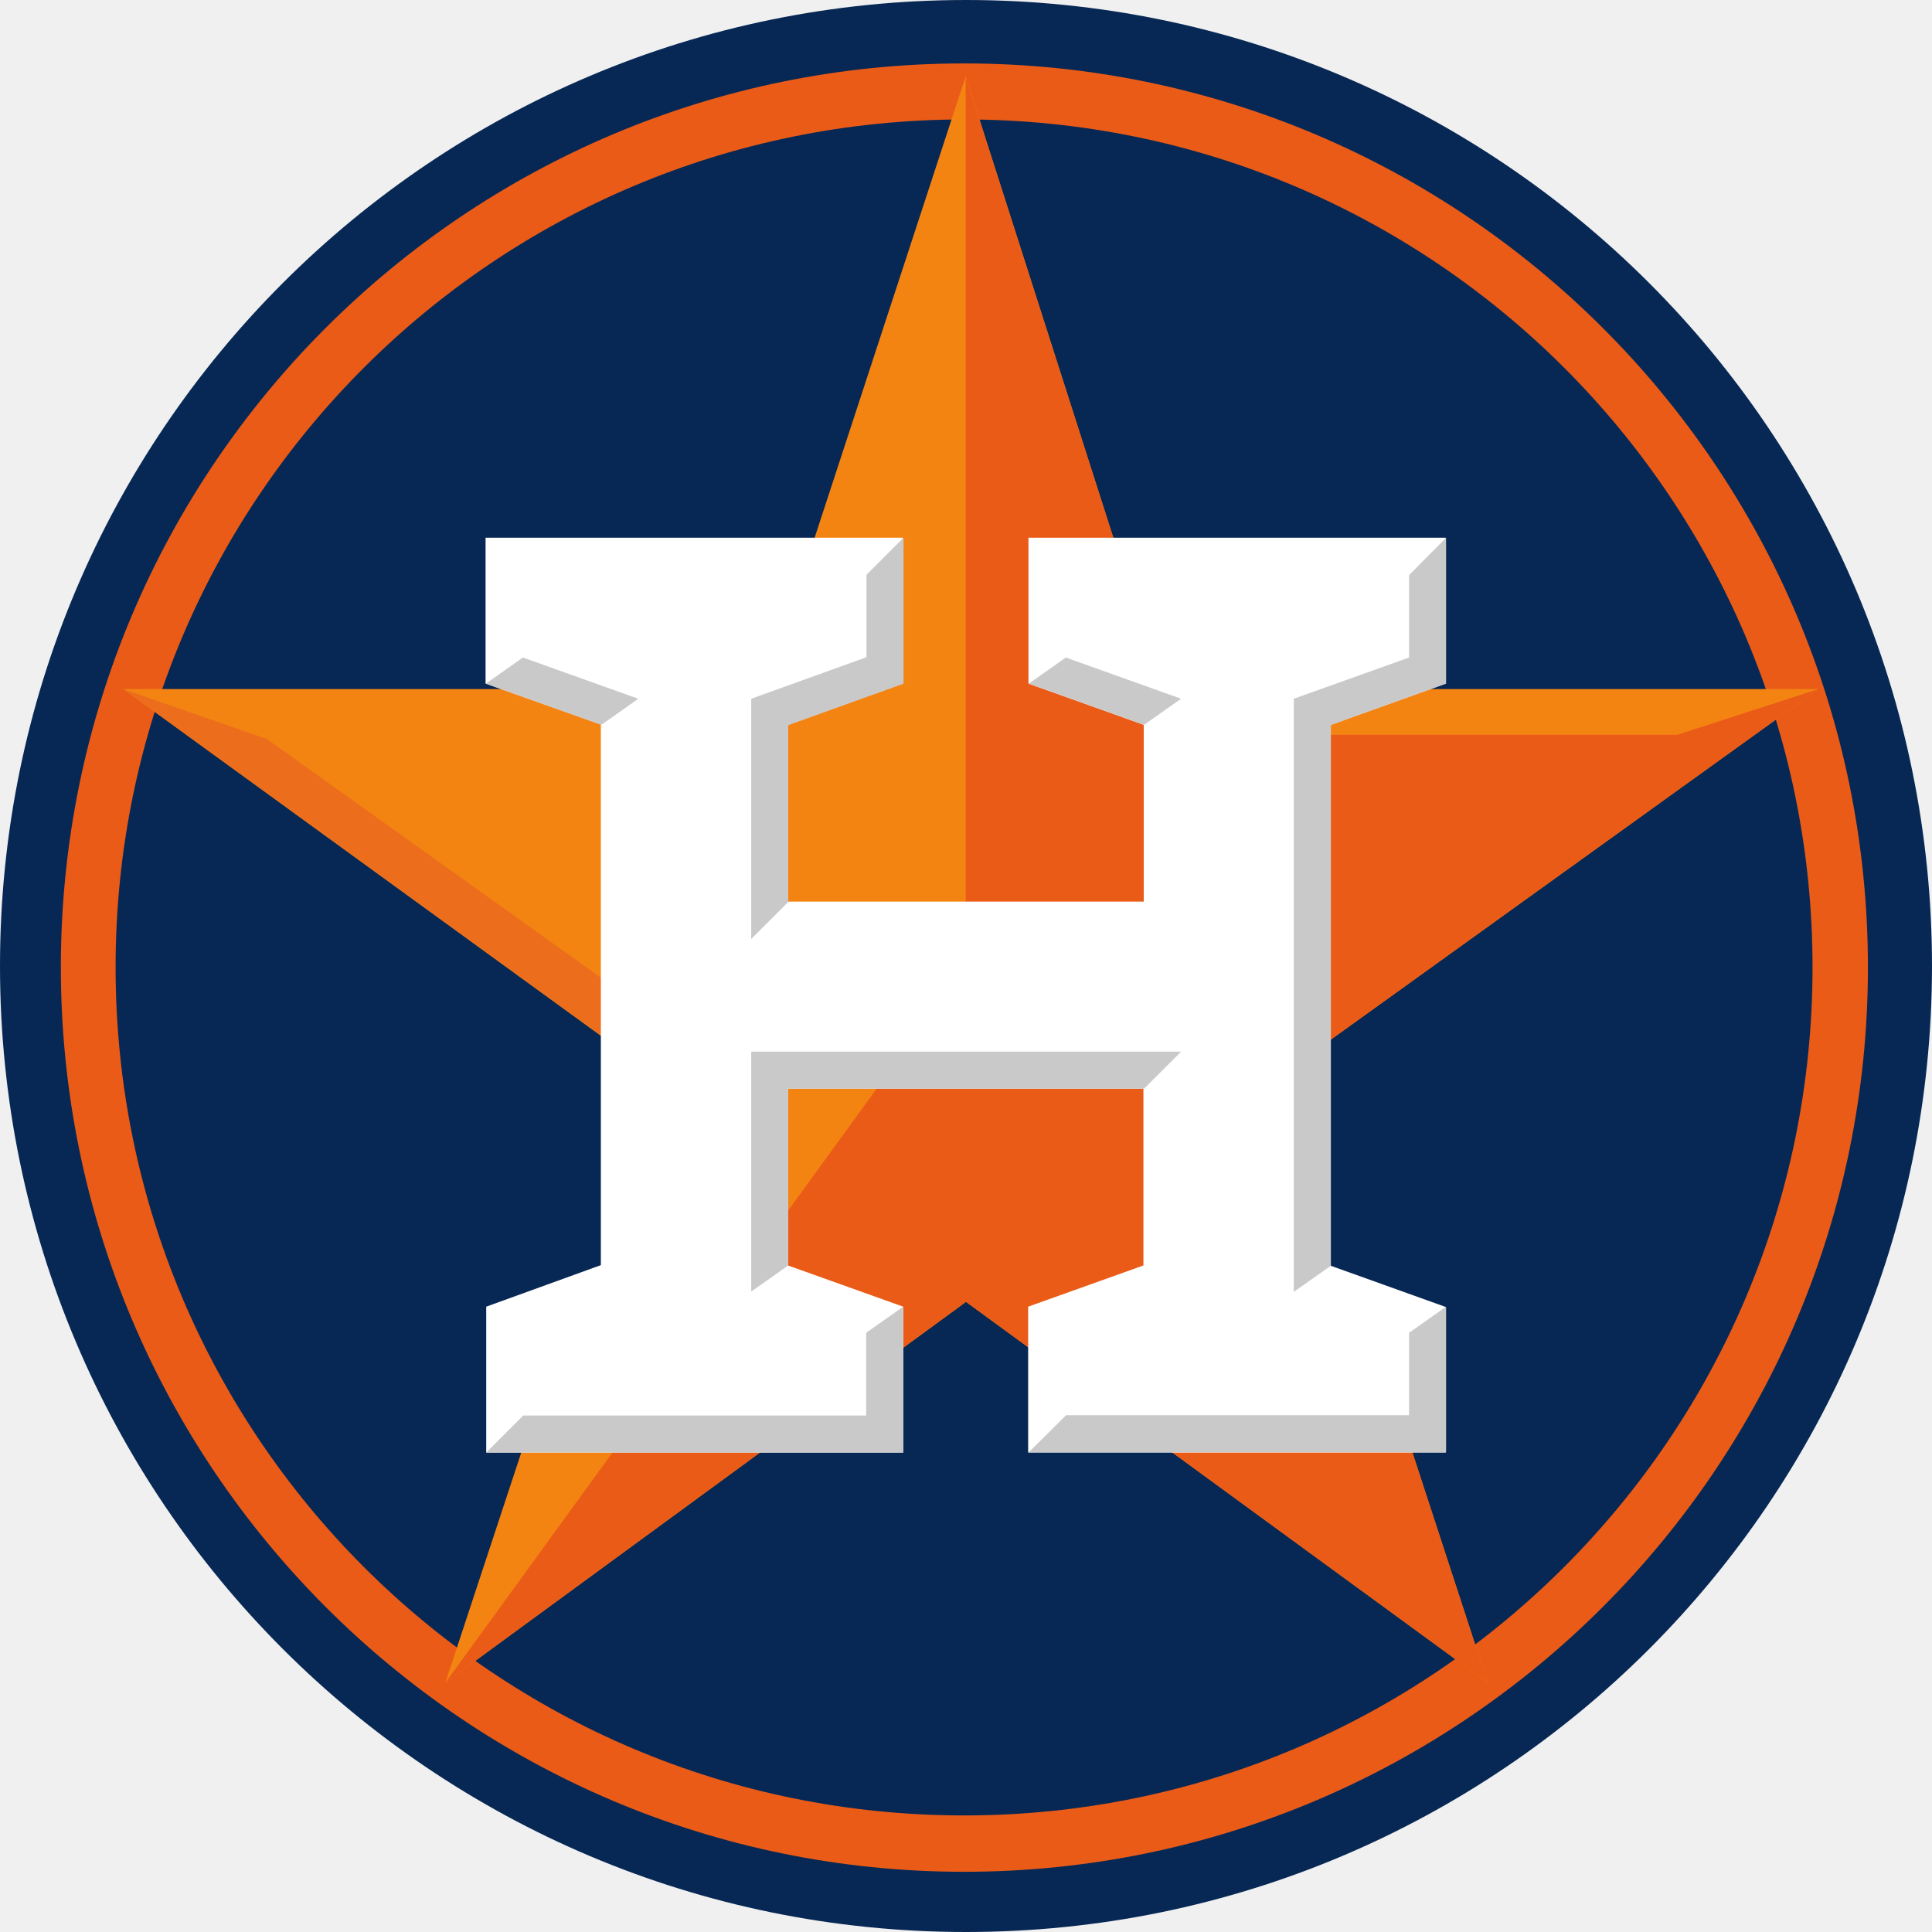
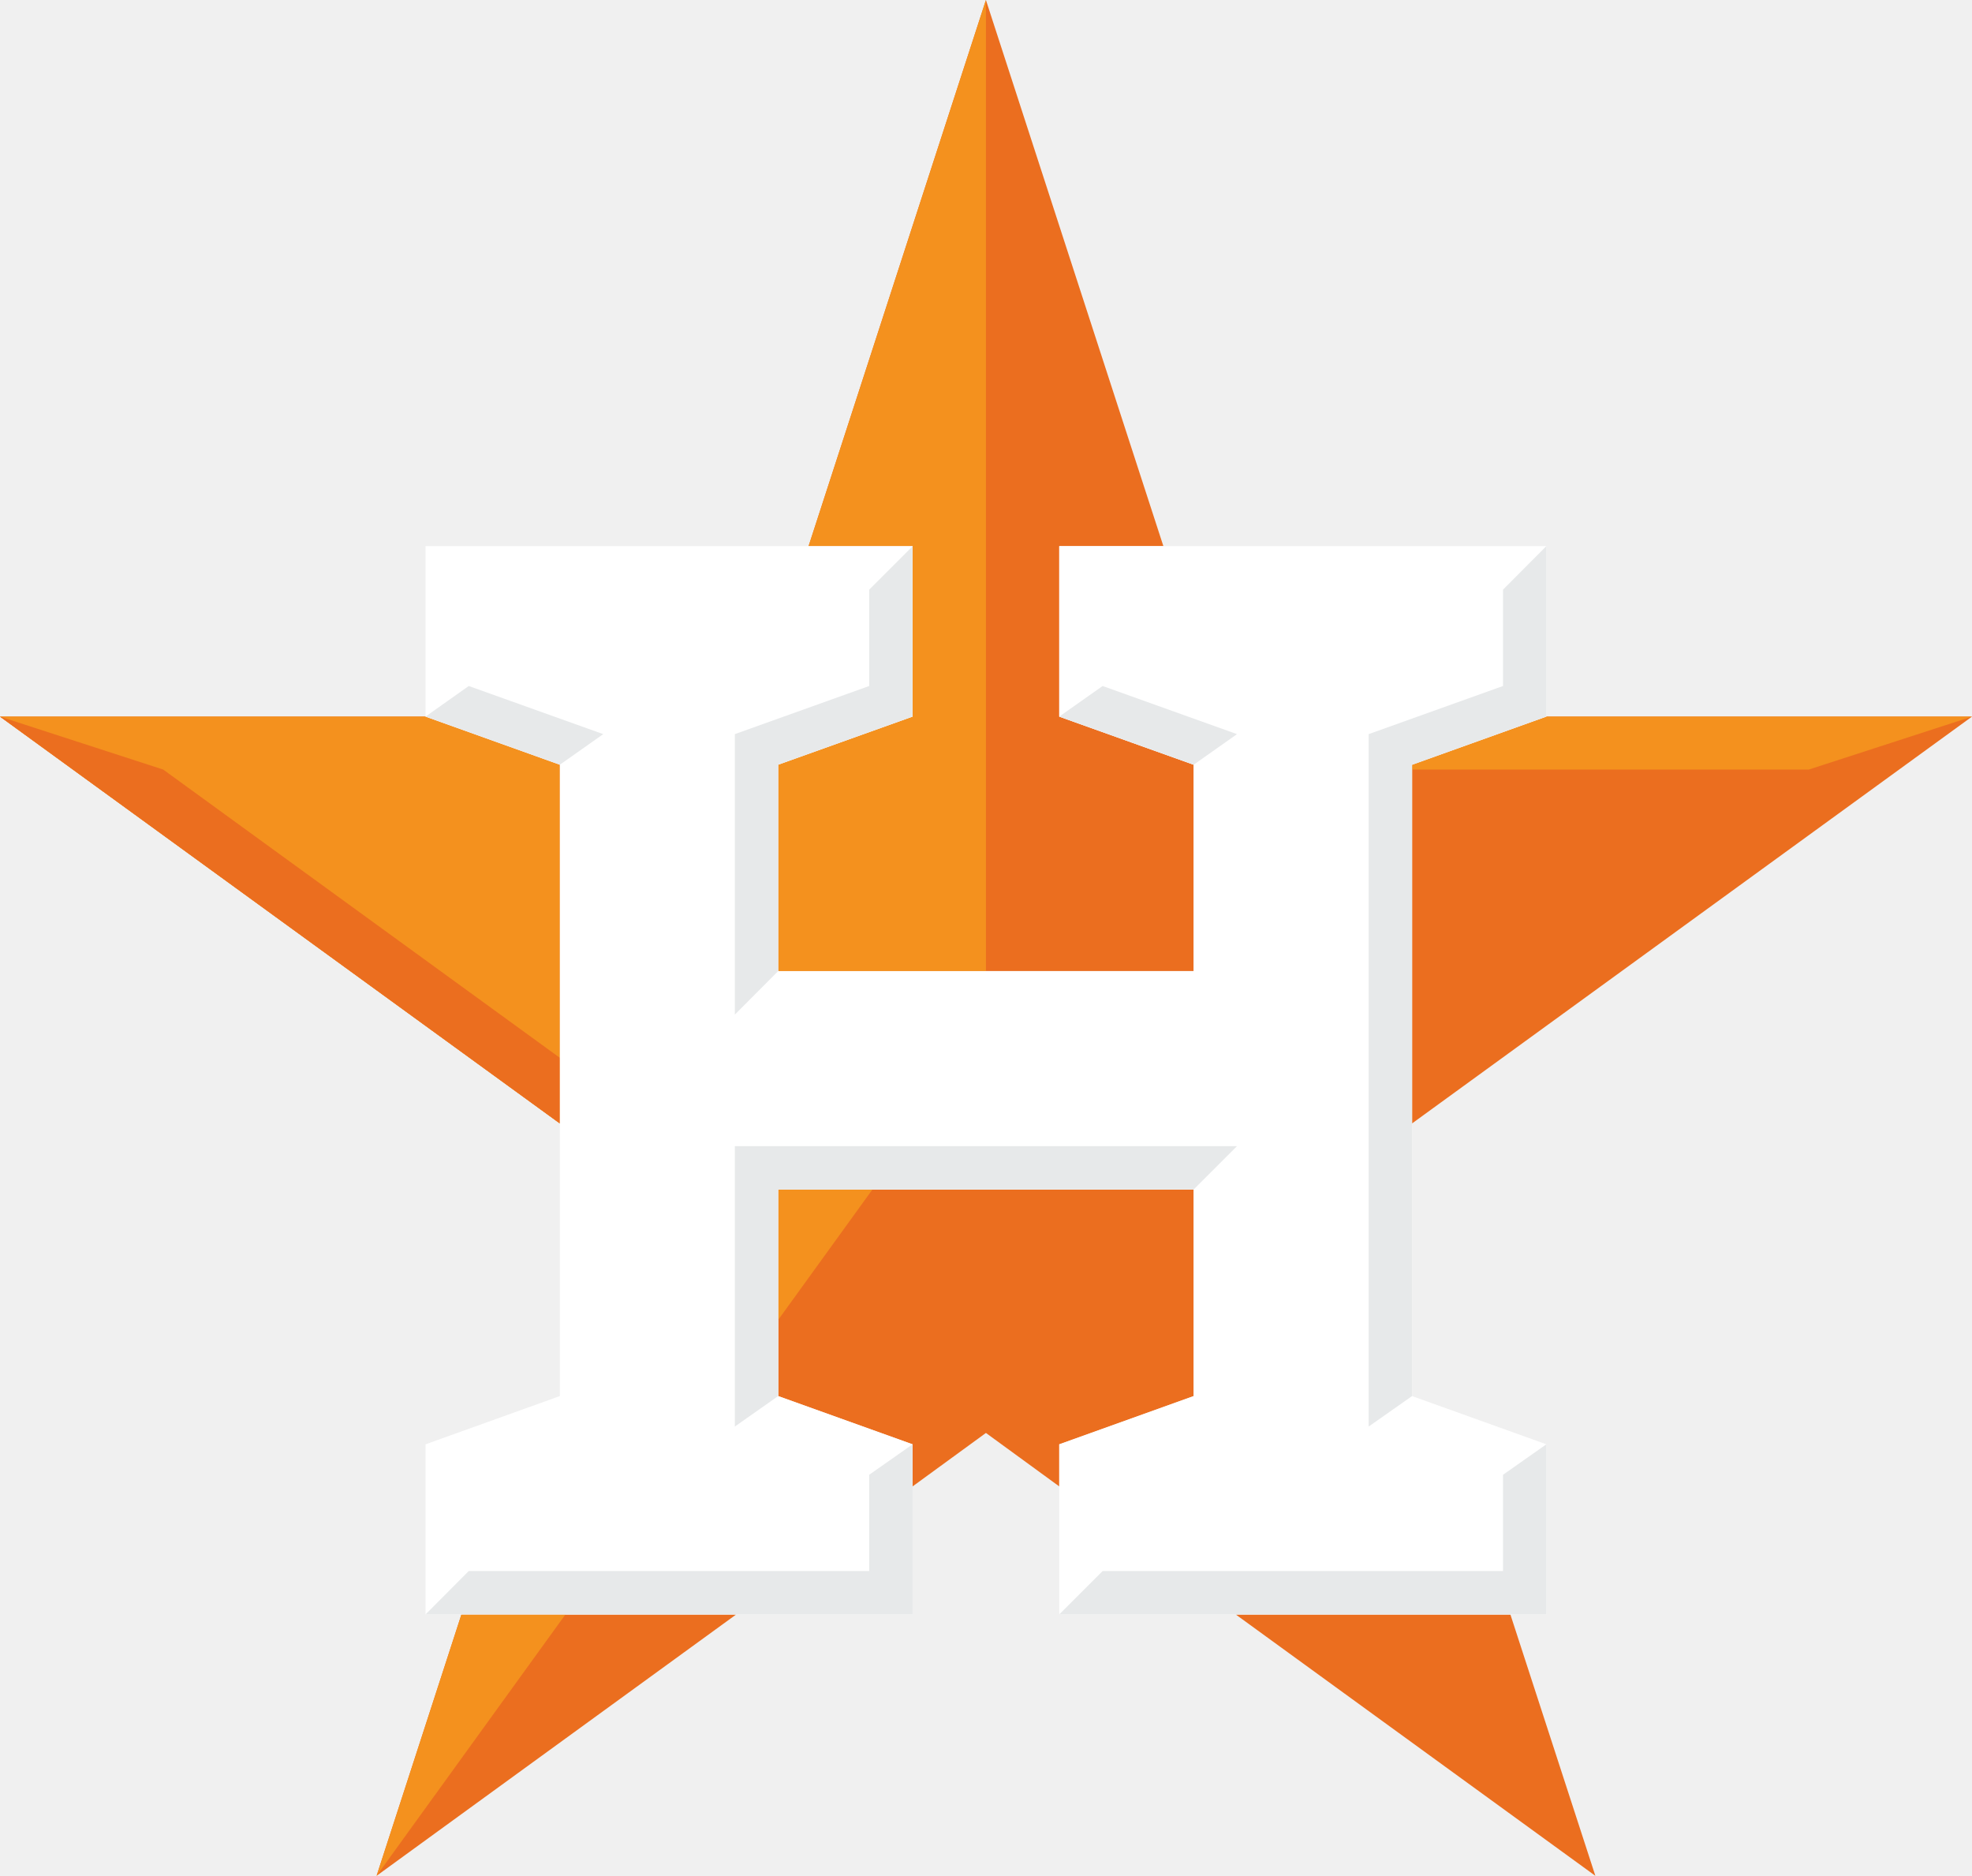
- <svg xmlns="http://www.w3.org/2000/svg" version="1.1" id="svg2995" x="0px" y="0px" width="600px" height="600px" viewBox="0 0 600 600" style="enable-background:new 0 0 600 600;" xml:space="preserve">
-   <style type="text/css">
- 	.st0{fill:#072854;}
- 	.st1{fill:#EA5B18;}
- 	.st2{fill:#F48412;}
- 	.st3{fill:#EC6E1C;}
- 	.st4{fill:#FFFFFF;}
- 	.st5{fill:#CAC9C9;}
- </style>
-   <g>
-     <path id="path3024" class="st0" d="M600,300c0,165.7-134.3,300-300,300S0,465.7,0,300S134.3,0,300,0S600,134.3,600,300z" />
-     <path id="path3802-4" class="st1" d="M299.4,19.7c-154.8,0-280.5,125.6-280.5,280.7s125.7,280.9,280.5,280.9   c154.8,0,280.7-125.8,280.7-280.9S454.2,19.7,299.4,19.7z M299.4,37.1c145.7,0,263.5,117.9,263.5,263.3S445.1,563.8,299.4,563.8   c-145.7,0-263.5-117.9-263.5-263.4S153.7,37.1,299.4,37.1z" />
-     <g id="layer5" transform="translate(0,-250)">
-       <path id="path4132" class="st2" d="M299.9,273.7L237.6,464H38.3l162.8,118.2l-62.8,190.4l161.7-118.3L462,772.6l-62.1-190.1    L564.7,464H360.8L299.9,273.7z" />
-       <path id="path4137" class="st1" d="M520.9,478.2H356.6l4.2-14.2l-60.9-190.2V550L138.3,772.6l161.7-118.3L462,772.6l-62.1-190.1    L564.7,464L520.9,478.2z" />
-       <path id="path4147" class="st3" d="M201.1,582.1l17.4-5.7L82.9,479.5L38.3,464L201.1,582.1z" />
-     </g>
-     <g id="layer9">
-       <path id="path4131" class="st0" d="M421.1,396.3l-8.3-25.7v22.7L421.1,396.3z" />
-       <path id="path4131-5" class="st0" d="M178.8,399.1l8.2-25.7v22.7L178.8,399.1z" />
-     </g>
-     <g id="layer4" transform="translate(0,-250)">
-       <path id="path164" class="st4" d="M151,655.8v45.3h129.5v-45.3L244.7,643v-54.9h110.4V643l-35.8,12.8v45.3H449v-45.2l-35.7-12.8    V475.1l35.7-12.8V417H319.4v45.3l35.8,12.8v54.9H244.7v-54.9l35.7-12.8v-45.3l0,0h-27.7H150.8v45.3l35.8,12.7v78v17.4v72.5    L151,655.8z" />
-     </g>
-     <g id="layer6">
-       <path id="path168" class="st5" d="M449.1,212.3V167l-11.5,11.6v25.6L401.8,217v184.2l11.5-8.1v-72.5v-94.1v-1.3    C413.3,225.1,449.1,212.3,449.1,212.3z" />
-       <path id="path172" class="st5" d="M449.1,405.8l-11.5,8.1v25.6H331.1l-11.6,11.5h129.6V405.8z" />
-       <path id="path176" class="st5" d="M244.8,338.1h25.1h85.4l11.5-11.5H233.3v74.5l11.5-8.1v-20.3V338.1L244.8,338.1z" />
-       <path id="path180" class="st5" d="M280.5,417v-11.2l-11.5,8.1v25.7H162.5L151,451.1h9.6h27.6h45.4h46.9    C280.5,451.1,280.5,417,280.5,417z" />
-       <path id="path184" class="st5" d="M198.2,217l-35.8-12.8l-11.5,8.1l35.8,12.8C186.7,225.2,198.2,217,198.2,217z" />
-       <path id="path188" class="st5" d="M331,204.2l-11.5,8.1l35.8,12.8l11.5-8.1C366.8,217,331,204.2,331,204.2z" />
-       <path id="path192" class="st5" d="M280.6,212.3V167l-11.5,11.5v25.6L233.3,217v74.6l11.5-11.5v-54.9L280.6,212.3z" />
-     </g>
-   </g>
+ <svg xmlns="http://www.w3.org/2000/svg" viewBox="0 0 233.411 222">
+   <path fill="#EB6E1F" d="M66.264 90.503l-15.897-5.695H0l66.264 48.148M108.017 64.633v20.174l-15.91 5.696v24.425h49.178V90.503l-15.91-5.695V64.633H137.7L116.696 0l-20.99 64.633M183.03 84.808l-15.896 5.695v42.453l66.277-48.148M66.264 165.223l-3.67 1.33 3.67-1.33zM146.257 191.065L188.832 222l-10.06-30.935M54.617 191.065L44.572 222l42.57-30.935M125.374 170.932l15.91-5.71V140.77H92.107v24.453l15.91 5.71v4.98l8.68-6.327 8.678 6.326" />
+   <path fill="#F4911E" d="M183.03 84.808l-15.896 5.695v.572h46.96l19.317-6.267M108.017 64.633v20.174l-15.91 5.696v24.425h24.588V0l-20.99 64.633M92.106 140.77v15.44l11.16-15.44M66.264 165.223l-3.67 1.33 3.67-1.33zM54.617 191.065L44.572 222l22.357-30.935M66.264 90.503l-15.897-5.695H0l66.264 48.148" />
+   <path fill="#EB6E1F" d="M66.264 125.188L19.317 91.075 0 84.808l66.264 48.148" />
+   <path fill="#FFF" d="M183.03 84.808V64.633h-57.656v20.175l15.91 5.695v24.425H92.107V90.503l15.91-5.695V64.633h-57.65v20.175l15.898 5.695v74.72l-15.897 5.71v20.132h57.65v-20.133l-15.91-5.71V140.77h49.178v24.453l-15.91 5.71v20.132h57.655v-20.133l-15.896-5.71v-74.72" />
+   <path fill="#E7E9EA" d="M177.9 69.784v11.403l-15.903 5.696v81.946l5.137-3.607V90.518l15.896-5.71V64.633M177.9 185.928h-47.39l-5.136 5.137h57.656v-20.133l-5.13 3.605M92.106 140.77h49.18l5.128-5.124H86.976v33.183l5.13-3.607M102.88 185.928H55.482l-5.115 5.137h57.65v-20.133l-5.137 3.605M71.4 86.883l-15.918-5.696-5.115 3.62 15.897 5.696M146.414 86.883l-15.905-5.696-5.136 3.62 15.91 5.696M92.106 90.503l15.91-5.695v-20.16l-5.136 5.136v11.403l-15.904 5.696v33.195l5.13-5.15" />
</svg>
